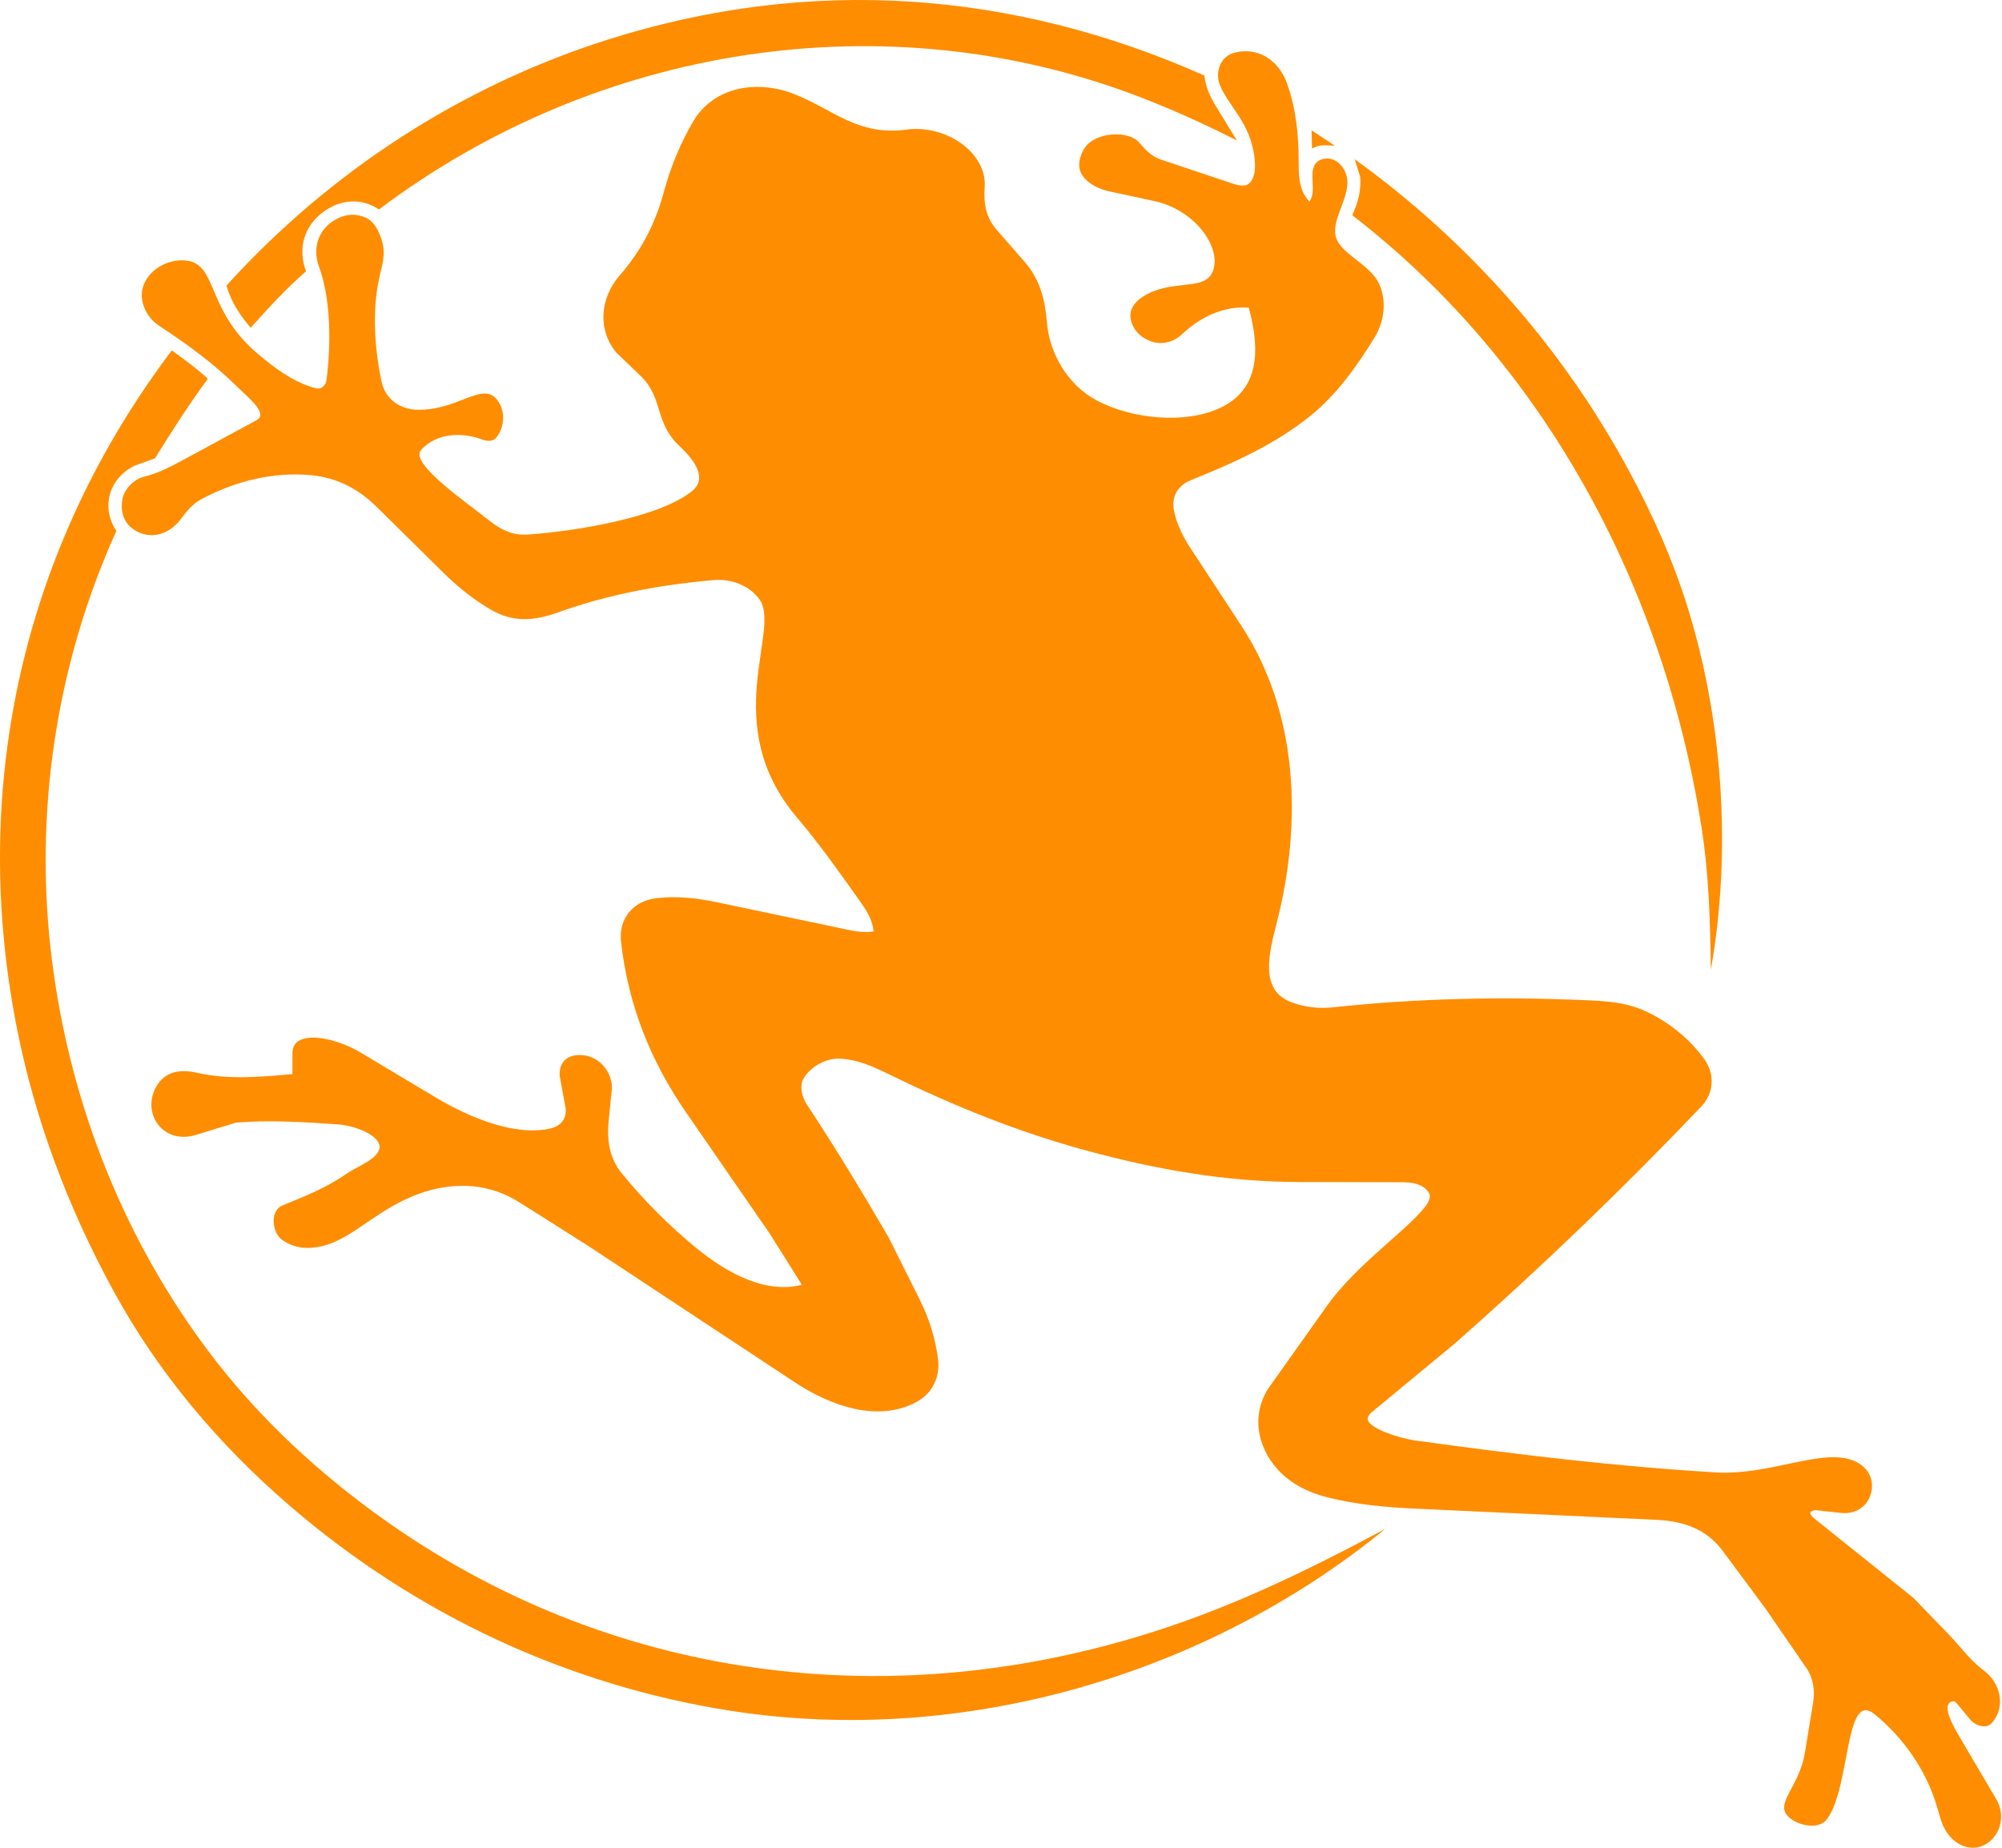
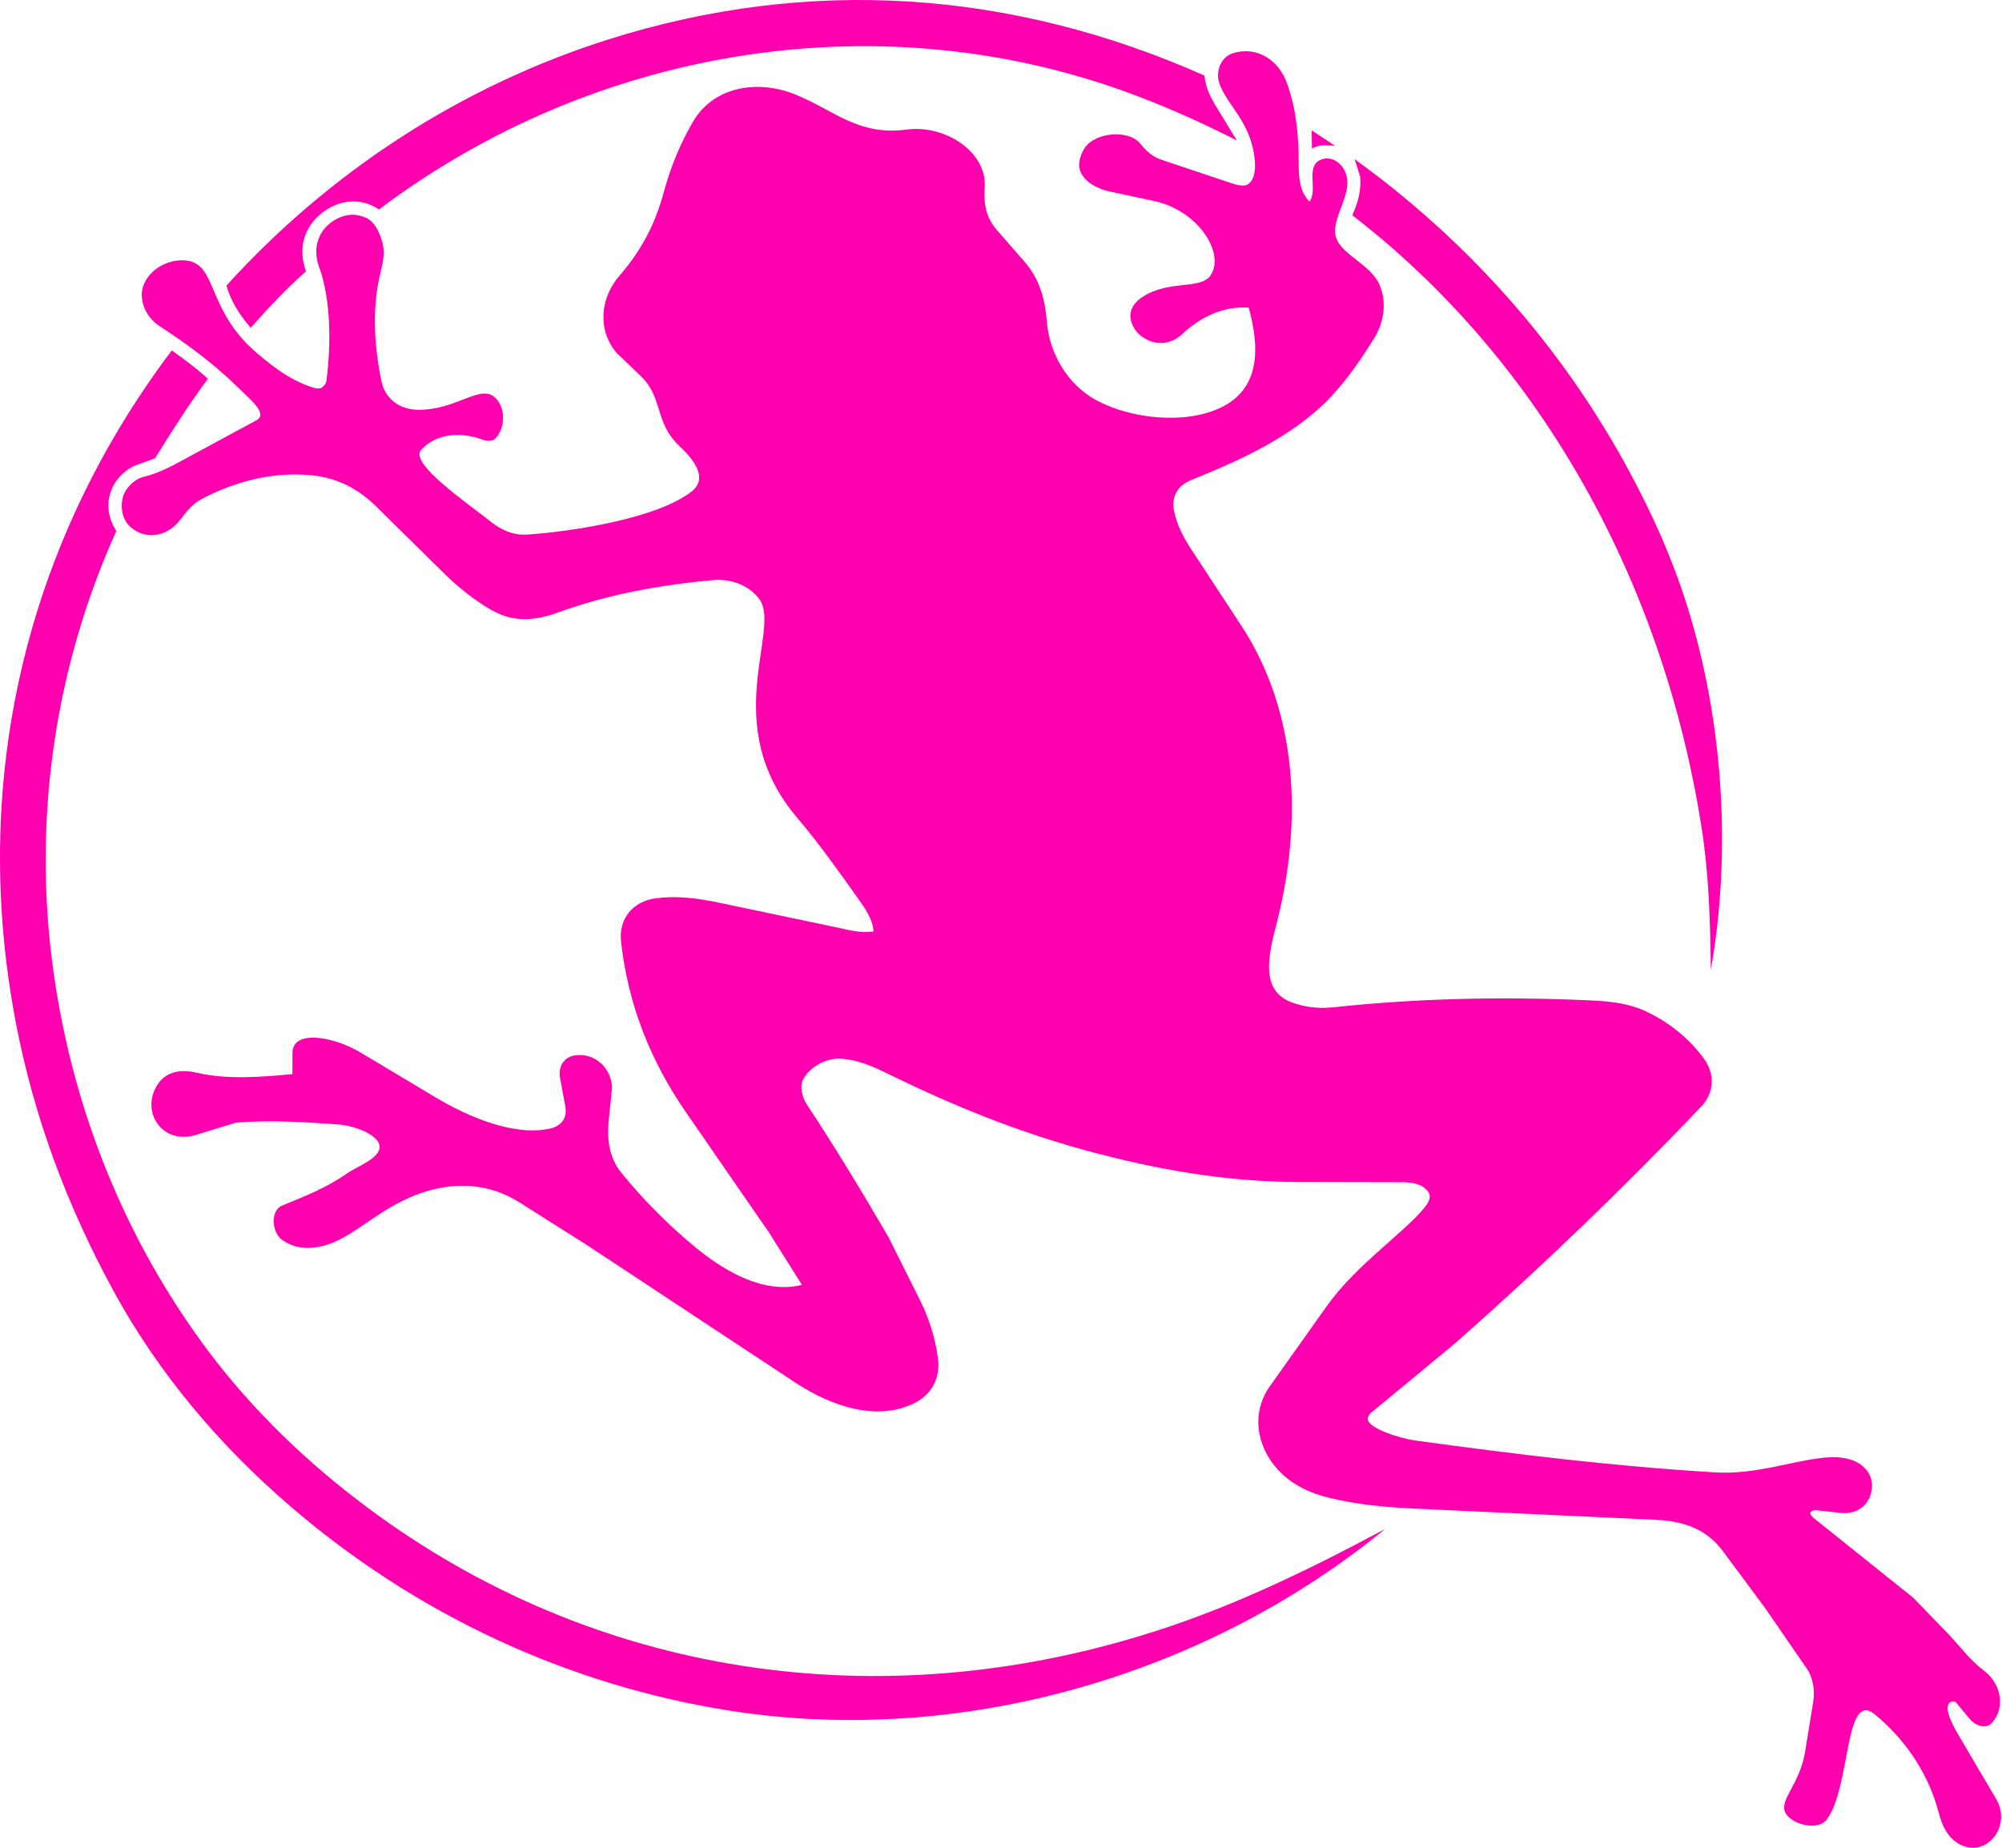
<svg xmlns="http://www.w3.org/2000/svg" width="377" height="348" viewBox="0 0 377 348" fill="none">
-   <path d="M82.014 206.67C88.205 210.372 96.933 214.099 103.687 212.522C105.734 212.044 106.853 210.515 106.46 208.398L105.461 203.007C105.09 201.009 106.072 199.117 108.213 198.776C111.946 198.183 115.155 201.102 115.246 204.881L114.638 210.884C114.27 214.518 114.67 218.025 117.052 220.939C121.279 226.111 125.939 230.8 131.12 235.044C136.67 239.591 144.014 243.758 151.009 241.979L144.858 232.195L129.207 209.53C122.444 199.738 118.296 189.231 116.954 177.41C116.451 172.98 119.223 169.734 123.493 169.18C127.431 168.669 131.28 169.144 135.245 169.977L157.927 174.742C160.08 175.194 162.067 175.766 164.503 175.428C164.322 173.132 163.029 171.265 161.685 169.372C157.917 164.063 154.295 158.943 150.067 153.956C135.237 136.464 147.14 118.683 143.035 112.912C141.166 110.284 137.742 108.951 134.291 109.258C124.348 110.14 114.472 111.955 105.086 115.34C100.583 116.964 96.612 117.295 92.316 114.76C89.139 112.884 86.233 110.569 83.514 107.886L70.929 95.471C67.549 92.137 63.645 90.013 58.723 89.514C51.528 88.785 44.197 90.627 37.818 94.072C36.167 94.964 35.03 96.462 33.947 97.895C31.675 100.905 27.647 101.878 24.646 99.319C23.115 98.013 22.636 95.881 23.104 93.75C23.431 92.258 25.061 90.302 27.05 89.809C30.19 89.032 32.635 87.621 35.45 86.098L48.265 79.165C50.559 77.924 47.092 75.206 44.691 72.854C40.15 68.407 35.268 64.829 29.974 61.368C27.437 59.711 25.917 56.312 27.113 53.496C28.424 50.412 32.129 48.589 35.371 49.115C40.949 50.019 38.936 58.539 48.527 66.619C51.727 69.314 54.941 71.772 59.059 73.018C59.513 73.155 60.14 73.26 60.499 73.055C60.839 72.862 61.379 72.342 61.464 71.701C62.35 65.05 62.353 56.422 60.069 50.216C58.722 46.555 60.047 42.885 63.594 41.132C65.282 40.298 67.091 40.179 68.929 41.02C70.442 41.712 71.327 43.433 71.889 45.245C72.743 47.992 71.911 49.934 71.362 52.588C70.066 58.86 70.545 65.671 71.846 71.848C72.567 75.271 75.455 77.142 78.664 77.178C86.33 77.264 90.79 71.825 93.58 75.254C95.259 77.317 95.063 80.626 93.318 82.562C92.74 83.202 91.59 83.074 90.82 82.785C86.96 81.335 82.176 81.536 79.289 84.743C77.023 87.259 88.123 94.828 92.172 98.06C94.179 99.662 96.428 100.875 99.313 100.678C108.108 100.079 123.955 97.558 130.267 92.536C133.199 90.204 131.049 86.924 127.969 84.028C123.137 79.482 124.986 74.971 120.616 70.779L116.098 66.445C112.445 62.112 113.02 56.082 116.681 51.887C120.698 47.283 123.363 42.214 124.958 36.328C126.246 31.571 128.03 27.158 130.504 22.917C134.352 16.322 142.523 14.957 149.532 17.703C156.816 20.556 161.522 25.647 170.675 24.41C178.139 23.401 185.844 28.752 185.43 35.161C185.228 38.296 185.579 40.868 187.71 43.31L192.93 49.292C195.786 52.565 196.788 56.325 197.138 60.633C197.624 66.625 201.072 72.448 206.398 75.346C212.908 78.887 223.139 79.997 229.889 76.766C237.277 73.23 237.268 65.654 235.147 57.933C230.316 57.616 225.991 59.753 222.611 62.931C220.92 64.521 218.721 65.019 216.632 64.251C214.829 63.588 213.092 61.989 212.881 59.767C212.72 58.07 213.834 56.774 215.157 55.915C220.262 52.602 226.154 54.665 228.007 51.794C230.688 47.639 225.642 39.651 217.348 37.865L209.016 36.071C207.014 35.64 204.89 34.697 203.743 32.89C202.806 31.413 203.26 29.407 204.214 27.934C206.251 24.789 212.532 24.485 214.555 26.879C215.745 28.287 216.85 29.463 218.682 30.076L231.387 34.328C232.411 34.67 234.13 35.335 235.074 34.656C236.341 33.744 236.422 31.659 236.289 30.186C235.645 23.037 231.177 19.998 229.644 15.797C228.83 13.566 229.842 10.745 232.156 10.025C236.782 8.586 240.846 11.396 242.366 15.7C244.11 20.641 244.567 25.523 244.559 30.829C244.556 33.35 244.69 35.998 246.58 37.96C248.221 35.895 245.818 31.427 248.574 30.148C250.013 29.479 251.618 29.973 252.647 31.267C255.834 35.278 250.908 40.201 251.452 44.114C251.961 47.779 257.987 49.547 259.756 53.578C261.16 56.778 260.689 60.59 258.787 63.664C255.465 69.032 251.787 74.24 246.816 78.273C240.076 83.743 232.24 87.204 224.304 90.419C221.757 91.451 220.536 93.504 221.095 96.259C221.625 98.867 222.878 101.251 224.352 103.5L233.771 117.863C244.519 134.253 245.218 154.99 240.457 173.694C238.973 179.522 237.071 186.497 243.246 188.784C245.667 189.681 248.274 190.008 251.022 189.714C266.769 188.029 282.347 187.691 298.203 188.354C302.557 188.535 306.469 188.749 310.367 190.673C314.538 192.732 318.172 195.662 320.917 199.451C322.91 202.203 322.876 205.779 320.329 208.448C305.503 223.985 290.1 238.808 273.927 253.063L258.213 266.054C257.782 266.409 257.467 267.057 257.585 267.464C258.051 269.075 263.494 270.884 266.516 271.299C285.406 273.897 304.096 276.185 323.201 277.311C333.102 277.895 342.731 272.859 348.706 274.969C351.379 275.913 352.93 278.113 352.422 280.838C351.925 283.502 349.673 285.26 346.694 284.939L341.898 284.421C341.539 284.382 340.938 284.681 340.883 284.913C340.828 285.144 341.241 285.657 341.51 285.872L360.306 300.93L366.845 307.695C369.159 310.089 370.92 312.642 373.639 314.677C376.718 316.981 377.758 321.463 375.129 324.457C373.964 325.784 371.901 324.928 370.977 323.814L368.384 320.685C368.045 320.277 367.388 320.403 367.107 320.688C366.005 321.808 367.684 324.865 369.098 327.266L375.957 338.916C377.639 341.772 376.815 345.51 374.13 347.222C371.683 348.782 368.849 347.836 367.132 345.803C365.688 344.093 365.351 342.226 364.709 340.103C362.66 333.317 358.44 327.295 353.005 322.852C347.318 318.204 348.538 336.563 344.039 342.617C342.222 345.062 337.161 343.445 336.185 341.372C335.028 338.913 338.908 336.069 339.902 329.994L341.431 320.643C341.801 318.384 341.466 316.046 340.184 314.181L332.468 302.959L324.407 292.098C321.347 287.976 317.025 286.479 311.923 286.242L266.542 284.134C260.854 283.87 255.54 283.386 250.048 282.03C246.48 281.148 243.176 279.513 240.725 276.891C236.555 272.431 235.609 266.038 239.12 261.092L249.844 245.986C255.384 238.182 264.741 231.899 268.339 227.311C268.936 226.549 269.67 225.405 268.924 224.422C267.747 222.872 265.792 222.665 263.943 222.66L244.54 222.616C230.788 222.584 217.675 220.258 204.429 216.651C191.606 213.159 179.65 208.306 167.755 202.501C164.628 200.975 161.604 199.525 158.092 199.388C155.492 199.286 152.636 200.899 151.309 203.144C150.522 204.477 151.007 206.592 151.877 207.913C157.341 216.212 162.365 224.485 167.371 233.103L173.164 244.698C174.947 248.266 176.157 252.048 176.647 256.028C177.06 259.377 175.553 262.439 172.593 264.039C165.436 267.909 156.598 264.906 149.746 260.382L110.664 234.583L97.777 226.426C92.434 223.044 86.245 222.52 80.09 224.434C71.338 227.155 66.757 233.299 60.554 234.718C57.918 235.321 55.386 235.125 53.093 233.489C51.237 232.164 50.781 228.011 53.168 227.035C57.538 225.248 61.55 223.671 65.388 220.974C67.219 219.687 71.626 218.151 71.476 215.882C71.337 213.778 66.862 211.99 63.622 211.764C57.2 211.316 50.886 210.911 44.459 211.427L36.825 213.764C34.322 214.531 31.816 213.995 30.191 212.282C28.403 210.396 28.049 207.685 29.081 205.34C30.601 201.889 33.639 201.256 37.033 202.032C42.897 203.373 49.073 202.842 55.068 202.298L55.074 198.303C55.081 193.833 62.782 195.169 67.897 198.228L82.014 206.67Z" fill="#FF8D02" />
-   <path d="M67.224 282.433C109.703 315.114 163.137 323.64 214.354 308.204C230.718 303.322 245.679 296.08 260.836 287.964C226.905 315.715 180.911 328.937 137.626 322.212C106.8 317.398 78.249 303.976 54.662 283.681C41.256 272.145 29.856 258.676 21.366 243.118C12.73 227.291 6.444 210.581 3.026 192.844C-5.706 147.536 4.578 102.795 32.35 65.995C34.69 67.662 36.88 69.268 39.144 71.329C35.572 76.169 32.407 81.145 29.193 86.311L25.386 87.696C20.64 89.951 18.881 95.427 21.911 99.992C10.513 125.227 6.315 153.272 9.779 180.797C13.032 206.648 22.42 231.189 37.601 252.249C45.99 263.887 55.91 273.728 67.224 282.433Z" fill="#FF8D02" />
-   <path d="M214.642 18.273C166.731 -0.155 112.301 8.604 71.363 39.448C67.989 37.2 64.142 37.581 61.022 39.808C57.254 42.495 56.025 46.775 57.625 51.092C53.759 54.491 50.591 57.923 47.206 61.74C45.1 59.274 43.52 56.838 42.643 53.782C62.11 32.313 86.903 16.177 114.558 7.429C152.511 -4.576 190.635 -1.836 226.809 14.23C227.06 16.563 227.907 18.256 229.034 20.1L232.916 26.454C226.754 23.337 220.994 20.716 214.642 18.273Z" fill="#FF8D02" />
-   <path d="M322.17 182.654C322.045 173.343 321.829 164.722 320.376 155.54C313.265 110.573 290.937 68.552 254.648 40.538C255.736 38.16 256.345 35.85 256.141 33.315L255.098 29.981C276.567 45.475 294.272 65.496 306.814 88.777C311.277 97.06 314.95 105.277 317.75 114.229C324.513 135.849 326.091 160.573 322.17 182.654Z" fill="#FF8D02" />
-   <path d="M251.387 27.447C249.907 27.404 248.505 27.106 247.066 28.001L246.995 24.544L251.387 27.447Z" fill="#FF8D02" />
+   <path d="M82.014 206.67C88.205 210.372 96.933 214.099 103.687 212.522C105.734 212.044 106.853 210.515 106.46 208.398L105.461 203.007C105.09 201.009 106.072 199.117 108.213 198.776C111.946 198.183 115.155 201.102 115.246 204.881L114.638 210.884C114.27 214.518 114.67 218.025 117.052 220.939C121.279 226.111 125.939 230.8 131.12 235.044C136.67 239.591 144.014 243.758 151.009 241.979L144.858 232.195L129.207 209.53C122.444 199.738 118.296 189.231 116.954 177.41C116.451 172.98 119.223 169.734 123.493 169.18C127.431 168.669 131.28 169.144 135.245 169.977L157.927 174.742C160.08 175.194 162.067 175.766 164.503 175.428C164.322 173.132 163.029 171.265 161.685 169.372C157.917 164.063 154.295 158.943 150.067 153.956C135.237 136.464 147.14 118.683 143.035 112.912C141.166 110.284 137.742 108.951 134.291 109.258C124.348 110.14 114.472 111.955 105.086 115.34C100.583 116.964 96.612 117.295 92.316 114.76C89.139 112.884 86.233 110.569 83.514 107.886L70.929 95.471C67.549 92.137 63.645 90.013 58.723 89.514C51.528 88.785 44.197 90.627 37.818 94.072C36.167 94.964 35.03 96.462 33.947 97.895C31.675 100.905 27.647 101.878 24.646 99.319C23.115 98.013 22.636 95.881 23.104 93.75C23.431 92.258 25.061 90.302 27.05 89.809C30.19 89.032 32.635 87.621 35.45 86.098L48.265 79.165C50.559 77.924 47.092 75.206 44.691 72.854C40.15 68.407 35.268 64.829 29.974 61.368C27.437 59.711 25.917 56.312 27.113 53.496C28.424 50.412 32.129 48.589 35.371 49.115C40.949 50.019 38.936 58.539 48.527 66.619C51.727 69.314 54.941 71.772 59.059 73.018C59.513 73.155 60.14 73.26 60.499 73.055C60.839 72.862 61.379 72.342 61.464 71.701C62.35 65.05 62.353 56.422 60.069 50.216C58.722 46.555 60.047 42.885 63.594 41.132C65.282 40.298 67.091 40.179 68.929 41.02C70.442 41.712 71.327 43.433 71.889 45.245C72.743 47.992 71.911 49.934 71.362 52.588C70.066 58.86 70.545 65.671 71.846 71.848C72.567 75.271 75.455 77.142 78.664 77.178C86.33 77.264 90.79 71.825 93.58 75.254C95.259 77.317 95.063 80.626 93.318 82.562C92.74 83.202 91.59 83.074 90.82 82.785C86.96 81.335 82.176 81.536 79.289 84.743C77.023 87.259 88.123 94.828 92.172 98.06C94.179 99.662 96.428 100.875 99.313 100.678C108.108 100.079 123.955 97.558 130.267 92.536C133.199 90.204 131.049 86.924 127.969 84.028C123.137 79.482 124.986 74.971 120.616 70.779L116.098 66.445C112.445 62.112 113.02 56.082 116.681 51.887C120.698 47.283 123.363 42.214 124.958 36.328C126.246 31.571 128.03 27.158 130.504 22.917C134.352 16.322 142.523 14.957 149.532 17.703C156.816 20.556 161.522 25.647 170.675 24.41C178.139 23.401 185.844 28.752 185.43 35.161C185.228 38.296 185.579 40.868 187.71 43.31L192.93 49.292C195.786 52.565 196.788 56.325 197.138 60.633C197.624 66.625 201.072 72.448 206.398 75.346C212.908 78.887 223.139 79.997 229.889 76.766C237.277 73.23 237.268 65.654 235.147 57.933C230.316 57.616 225.991 59.753 222.611 62.931C220.92 64.521 218.721 65.019 216.632 64.251C214.829 63.588 213.092 61.989 212.881 59.767C212.72 58.07 213.834 56.774 215.157 55.915C220.262 52.602 226.154 54.665 228.007 51.794C230.688 47.639 225.642 39.651 217.348 37.865L209.016 36.071C207.014 35.64 204.89 34.697 203.743 32.89C202.806 31.413 203.26 29.407 204.214 27.934C206.251 24.789 212.532 24.485 214.555 26.879C215.745 28.287 216.85 29.463 218.682 30.076L231.387 34.328C232.411 34.67 234.13 35.335 235.074 34.656C236.341 33.744 236.422 31.659 236.289 30.186C235.645 23.037 231.177 19.998 229.644 15.797C228.83 13.566 229.842 10.745 232.156 10.025C236.782 8.586 240.846 11.396 242.366 15.7C244.11 20.641 244.567 25.523 244.559 30.829C244.556 33.35 244.69 35.998 246.58 37.96C248.221 35.895 245.818 31.427 248.574 30.148C250.013 29.479 251.618 29.973 252.647 31.267C255.834 35.278 250.908 40.201 251.452 44.114C251.961 47.779 257.987 49.547 259.756 53.578C261.16 56.778 260.689 60.59 258.787 63.664C255.465 69.032 251.787 74.24 246.816 78.273C240.076 83.743 232.24 87.204 224.304 90.419C221.757 91.451 220.536 93.504 221.095 96.259C221.625 98.867 222.878 101.251 224.352 103.5L233.771 117.863C244.519 134.253 245.218 154.99 240.457 173.694C238.973 179.522 237.071 186.497 243.246 188.784C245.667 189.681 248.274 190.008 251.022 189.714C266.769 188.029 282.347 187.691 298.203 188.354C302.557 188.535 306.469 188.749 310.367 190.673C314.538 192.732 318.172 195.662 320.917 199.451C322.91 202.203 322.876 205.779 320.329 208.448C305.503 223.985 290.1 238.808 273.927 253.063L258.213 266.054C257.782 266.409 257.467 267.057 257.585 267.464C258.051 269.075 263.494 270.884 266.516 271.299C285.406 273.897 304.096 276.185 323.201 277.311C333.102 277.895 342.731 272.859 348.706 274.969C351.379 275.913 352.93 278.113 352.422 280.838C351.925 283.502 349.673 285.26 346.694 284.939L341.898 284.421C341.539 284.382 340.938 284.681 340.883 284.913C340.828 285.144 341.241 285.657 341.51 285.872L360.306 300.93L366.845 307.695C369.159 310.089 370.92 312.642 373.639 314.677C376.718 316.981 377.758 321.463 375.129 324.457C373.964 325.784 371.901 324.928 370.977 323.814L368.384 320.685C368.045 320.277 367.388 320.403 367.107 320.688C366.005 321.808 367.684 324.865 369.098 327.266L375.957 338.916C377.639 341.772 376.815 345.51 374.13 347.222C371.683 348.782 368.849 347.836 367.132 345.803C365.688 344.093 365.351 342.226 364.709 340.103C362.66 333.317 358.44 327.295 353.005 322.852C347.318 318.204 348.538 336.563 344.039 342.617C342.222 345.062 337.161 343.445 336.185 341.372C335.028 338.913 338.908 336.069 339.902 329.994L341.431 320.643C341.801 318.384 341.466 316.046 340.184 314.181L332.468 302.959L324.407 292.098C321.347 287.976 317.025 286.479 311.923 286.242L266.542 284.134C260.854 283.87 255.54 283.386 250.048 282.03C246.48 281.148 243.176 279.513 240.725 276.891C236.555 272.431 235.609 266.038 239.12 261.092L249.844 245.986C255.384 238.182 264.741 231.899 268.339 227.311C268.936 226.549 269.67 225.405 268.924 224.422C267.747 222.872 265.792 222.665 263.943 222.66L244.54 222.616C230.788 222.584 217.675 220.258 204.429 216.651C191.606 213.159 179.65 208.306 167.755 202.501C164.628 200.975 161.604 199.525 158.092 199.388C155.492 199.286 152.636 200.899 151.309 203.144C150.522 204.477 151.007 206.592 151.877 207.913C157.341 216.212 162.365 224.485 167.371 233.103L173.164 244.698C174.947 248.266 176.157 252.048 176.647 256.028C177.06 259.377 175.553 262.439 172.593 264.039C165.436 267.909 156.598 264.906 149.746 260.382L110.664 234.583L97.777 226.426C92.434 223.044 86.245 222.52 80.09 224.434C71.338 227.155 66.757 233.299 60.554 234.718C57.918 235.321 55.386 235.125 53.093 233.489C51.237 232.164 50.781 228.011 53.168 227.035C57.538 225.248 61.55 223.671 65.388 220.974C67.219 219.687 71.626 218.151 71.476 215.882C71.337 213.778 66.862 211.99 63.622 211.764C57.2 211.316 50.886 210.911 44.459 211.427L36.825 213.764C34.322 214.531 31.816 213.995 30.191 212.282C28.403 210.396 28.049 207.685 29.081 205.34C30.601 201.889 33.639 201.256 37.033 202.032C42.897 203.373 49.073 202.842 55.068 202.298L55.074 198.303C55.081 193.833 62.782 195.169 67.897 198.228L82.014 206.67Z" fill="#ff00ae" />
+   <path d="M67.224 282.433C109.703 315.114 163.137 323.64 214.354 308.204C230.718 303.322 245.679 296.08 260.836 287.964C226.905 315.715 180.911 328.937 137.626 322.212C106.8 317.398 78.249 303.976 54.662 283.681C41.256 272.145 29.856 258.676 21.366 243.118C12.73 227.291 6.444 210.581 3.026 192.844C-5.706 147.536 4.578 102.795 32.35 65.995C34.69 67.662 36.88 69.268 39.144 71.329C35.572 76.169 32.407 81.145 29.193 86.311L25.386 87.696C20.64 89.951 18.881 95.427 21.911 99.992C10.513 125.227 6.315 153.272 9.779 180.797C13.032 206.648 22.42 231.189 37.601 252.249C45.99 263.887 55.91 273.728 67.224 282.433Z" fill="#ff00ae" />
+   <path d="M214.642 18.273C166.731 -0.155 112.301 8.604 71.363 39.448C67.989 37.2 64.142 37.581 61.022 39.808C57.254 42.495 56.025 46.775 57.625 51.092C53.759 54.491 50.591 57.923 47.206 61.74C45.1 59.274 43.52 56.838 42.643 53.782C62.11 32.313 86.903 16.177 114.558 7.429C152.511 -4.576 190.635 -1.836 226.809 14.23C227.06 16.563 227.907 18.256 229.034 20.1L232.916 26.454C226.754 23.337 220.994 20.716 214.642 18.273Z" fill="#ff00ae" />
+   <path d="M322.17 182.654C322.045 173.343 321.829 164.722 320.376 155.54C313.265 110.573 290.937 68.552 254.648 40.538C255.736 38.16 256.345 35.85 256.141 33.315L255.098 29.981C276.567 45.475 294.272 65.496 306.814 88.777C311.277 97.06 314.95 105.277 317.75 114.229C324.513 135.849 326.091 160.573 322.17 182.654Z" fill="#ff00ae" />
+   <path d="M251.387 27.447C249.907 27.404 248.505 27.106 247.066 28.001L246.995 24.544L251.387 27.447Z" fill="#ff00ae" />
</svg>
